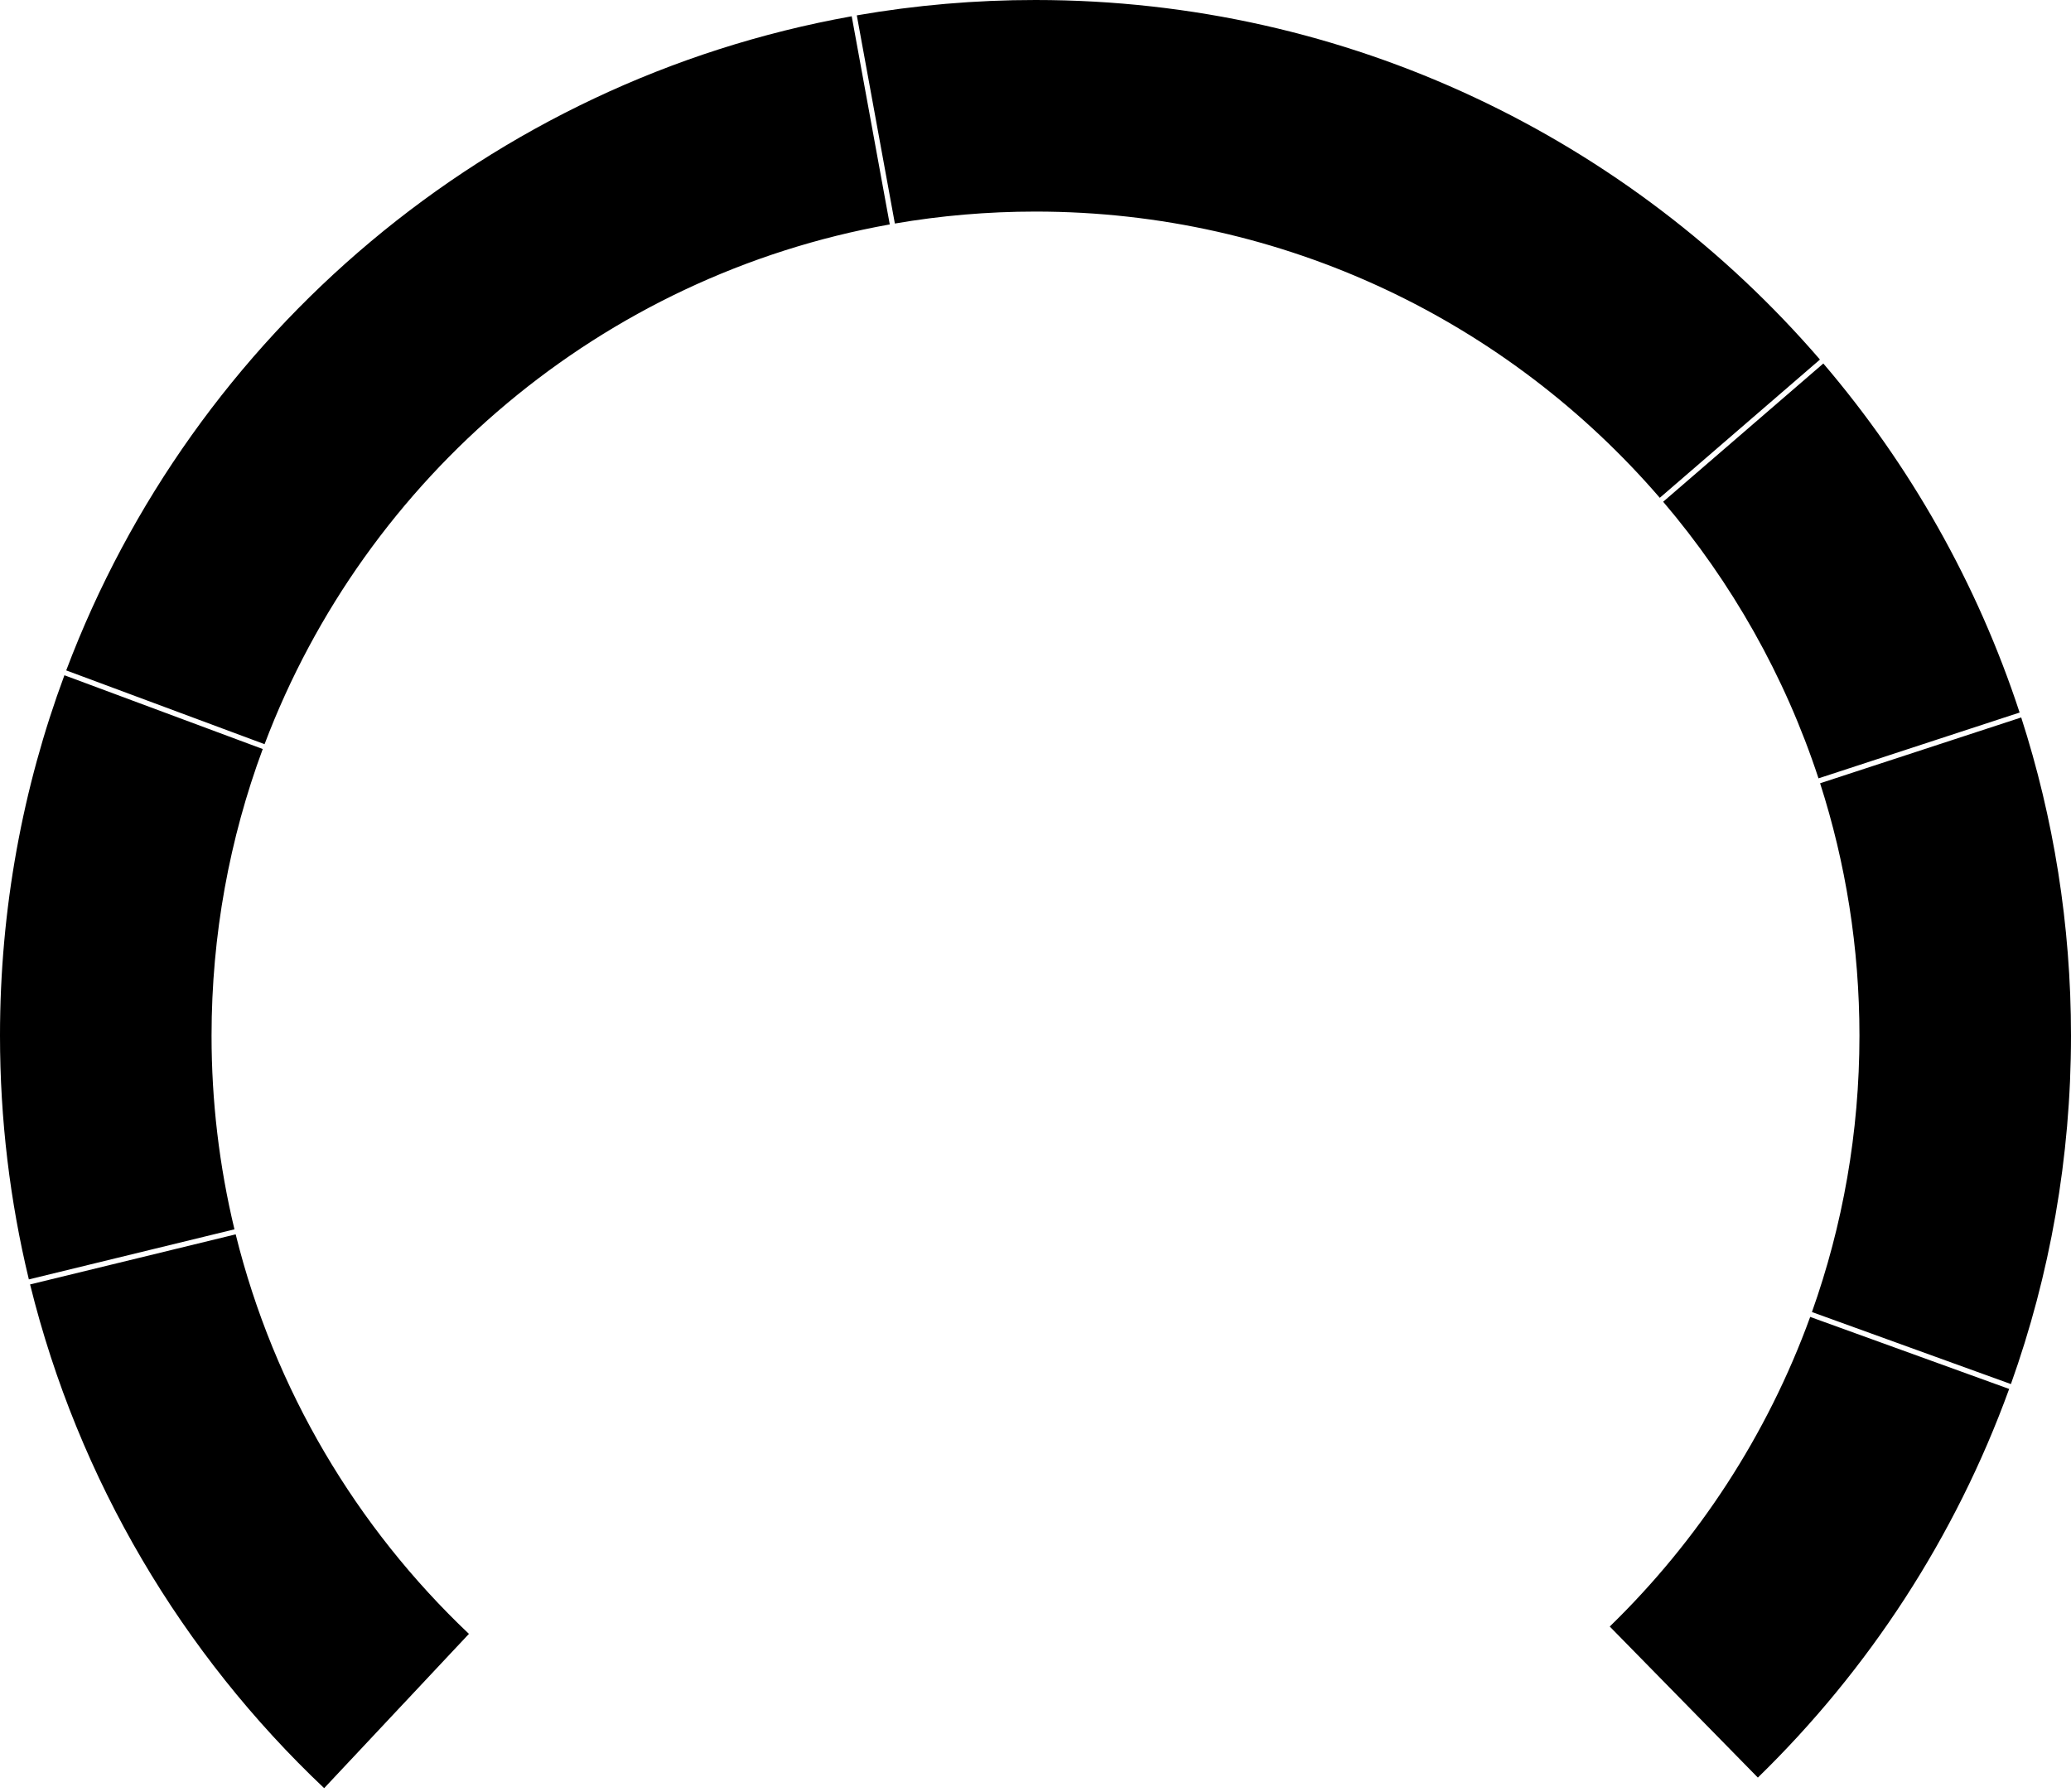
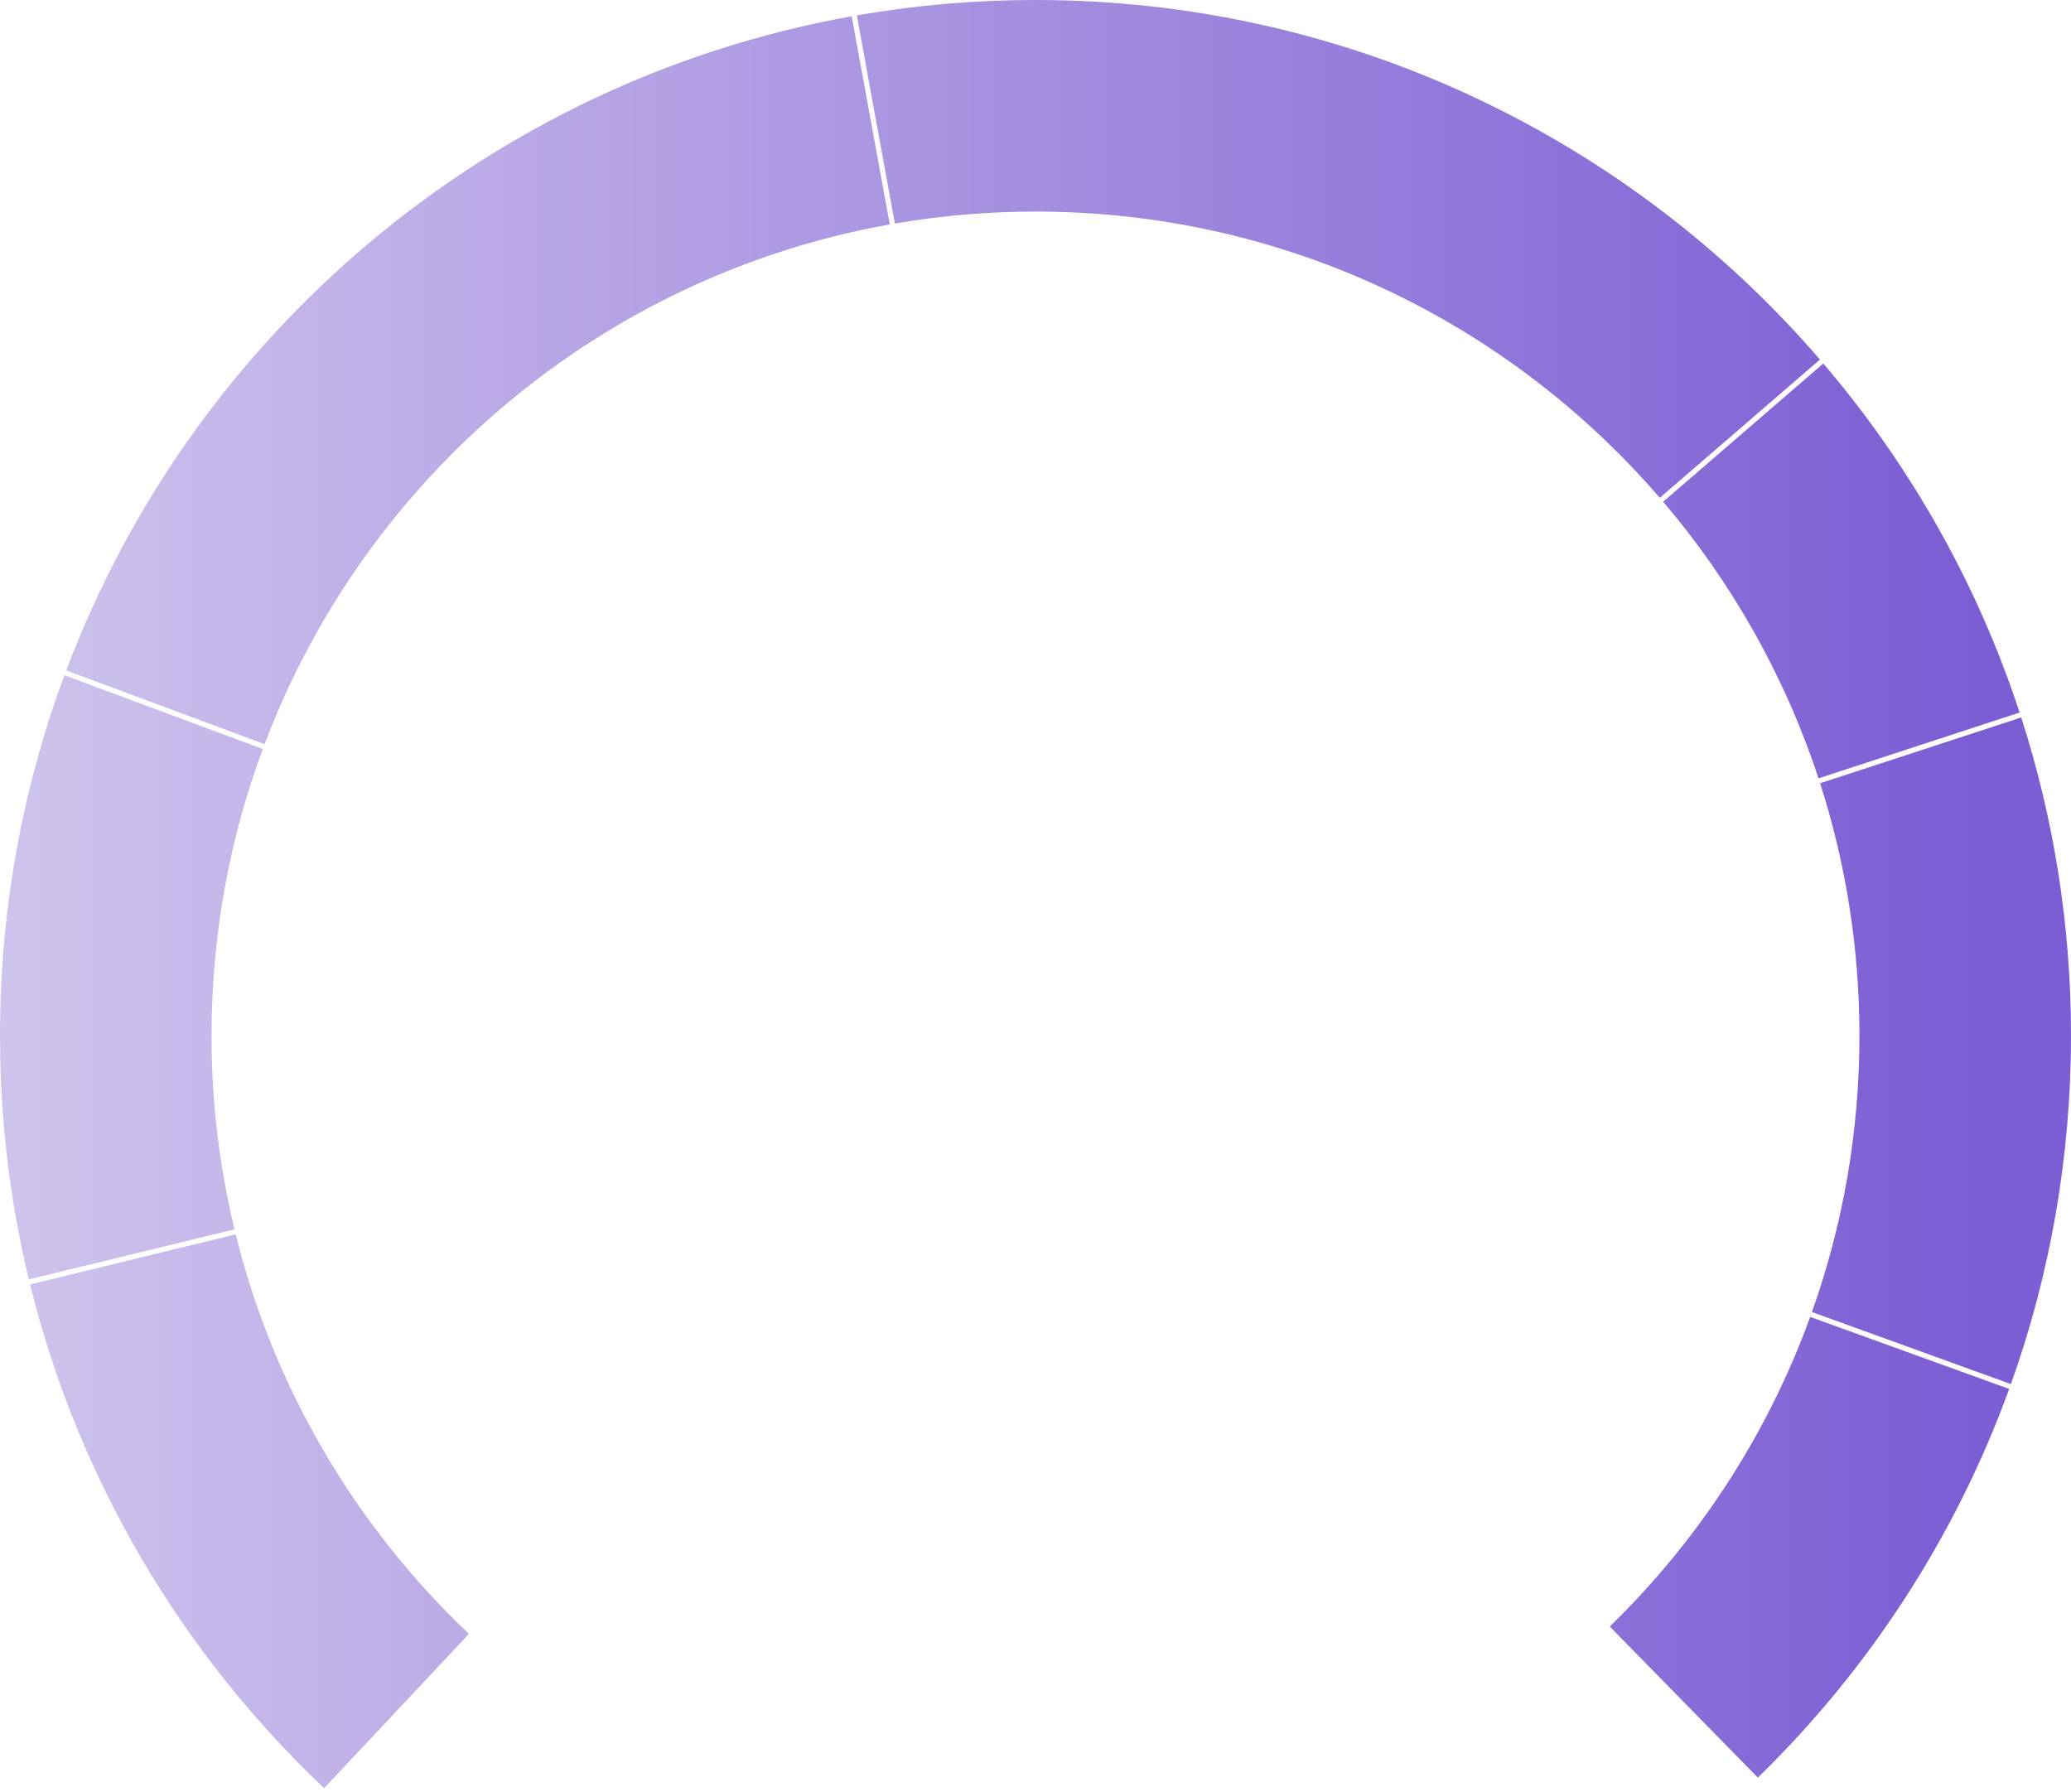
<svg xmlns="http://www.w3.org/2000/svg" width="400" height="346" viewBox="0 0 400 346">
+   <defs>
+     <linearGradient id="gradient" gradientTransform="rotate(0)">
+       <stop offset="0%" stop-color="#cfc4ec" />
+       <stop offset="95%" stop-color="#7d5dd4" />
+     </linearGradient>
+   </defs>
  <style>
        path {
-             fill: conic-gradient(#ffffff 25%, #7d5dd4 14%, #ffffff 25%);
+             fill: url(#gradient);
        }
    </style>
  <path fill-rule="evenodd" d="M349.963 253.388c5.942-16.689 9.177-34.66 9.177-53.388 0-16.998-2.665-33.373-7.6-48.73l38.845-12.71C396.628 157.917 400 178.564 400 200c0 23.612-4.092 46.268-11.605 67.298l-38.432-13.91zm-.338.94l38.431 13.911c-10.392 28.635-27.14 54.222-48.536 75.058l-28.608-29.174c17.067-16.59 30.426-36.976 38.713-59.794zm1.606-104.01c-6.503-19.807-16.788-37.898-30.003-53.42L352.163 70.2c16.71 19.57 29.71 42.402 37.913 67.409l-38.845 12.71zm-30.653-54.18C291.394 62.288 248.2 40.86 200 40.86c-9.26 0-18.336.791-27.163 2.31l-7.35-40.203A201.272 201.272 0 0 1 200 0c60.561 0 114.835 26.917 151.511 69.44l-30.933 26.698zM171.852 43.342C116.235 53.268 70.625 92.086 51.099 143.718L12.79 129.471C37.273 64.52 94.588 15.664 164.502 3.141l7.35 40.2zM50.748 144.655C44.354 161.892 40.86 180.538 40.86 200a159.55 159.55 0 0 0 4.423 37.413l-39.71 9.671C1.93 231.985 0 216.218 0 200c0-24.473 4.396-47.919 12.44-69.592l38.308 14.247zm-5.228 93.729c7.423 29.972 23.34 56.593 45.05 77.16L62.609 345.34C35.21 319.432 15.135 285.86 5.81 248.056l39.71-9.672z" />
</svg>
